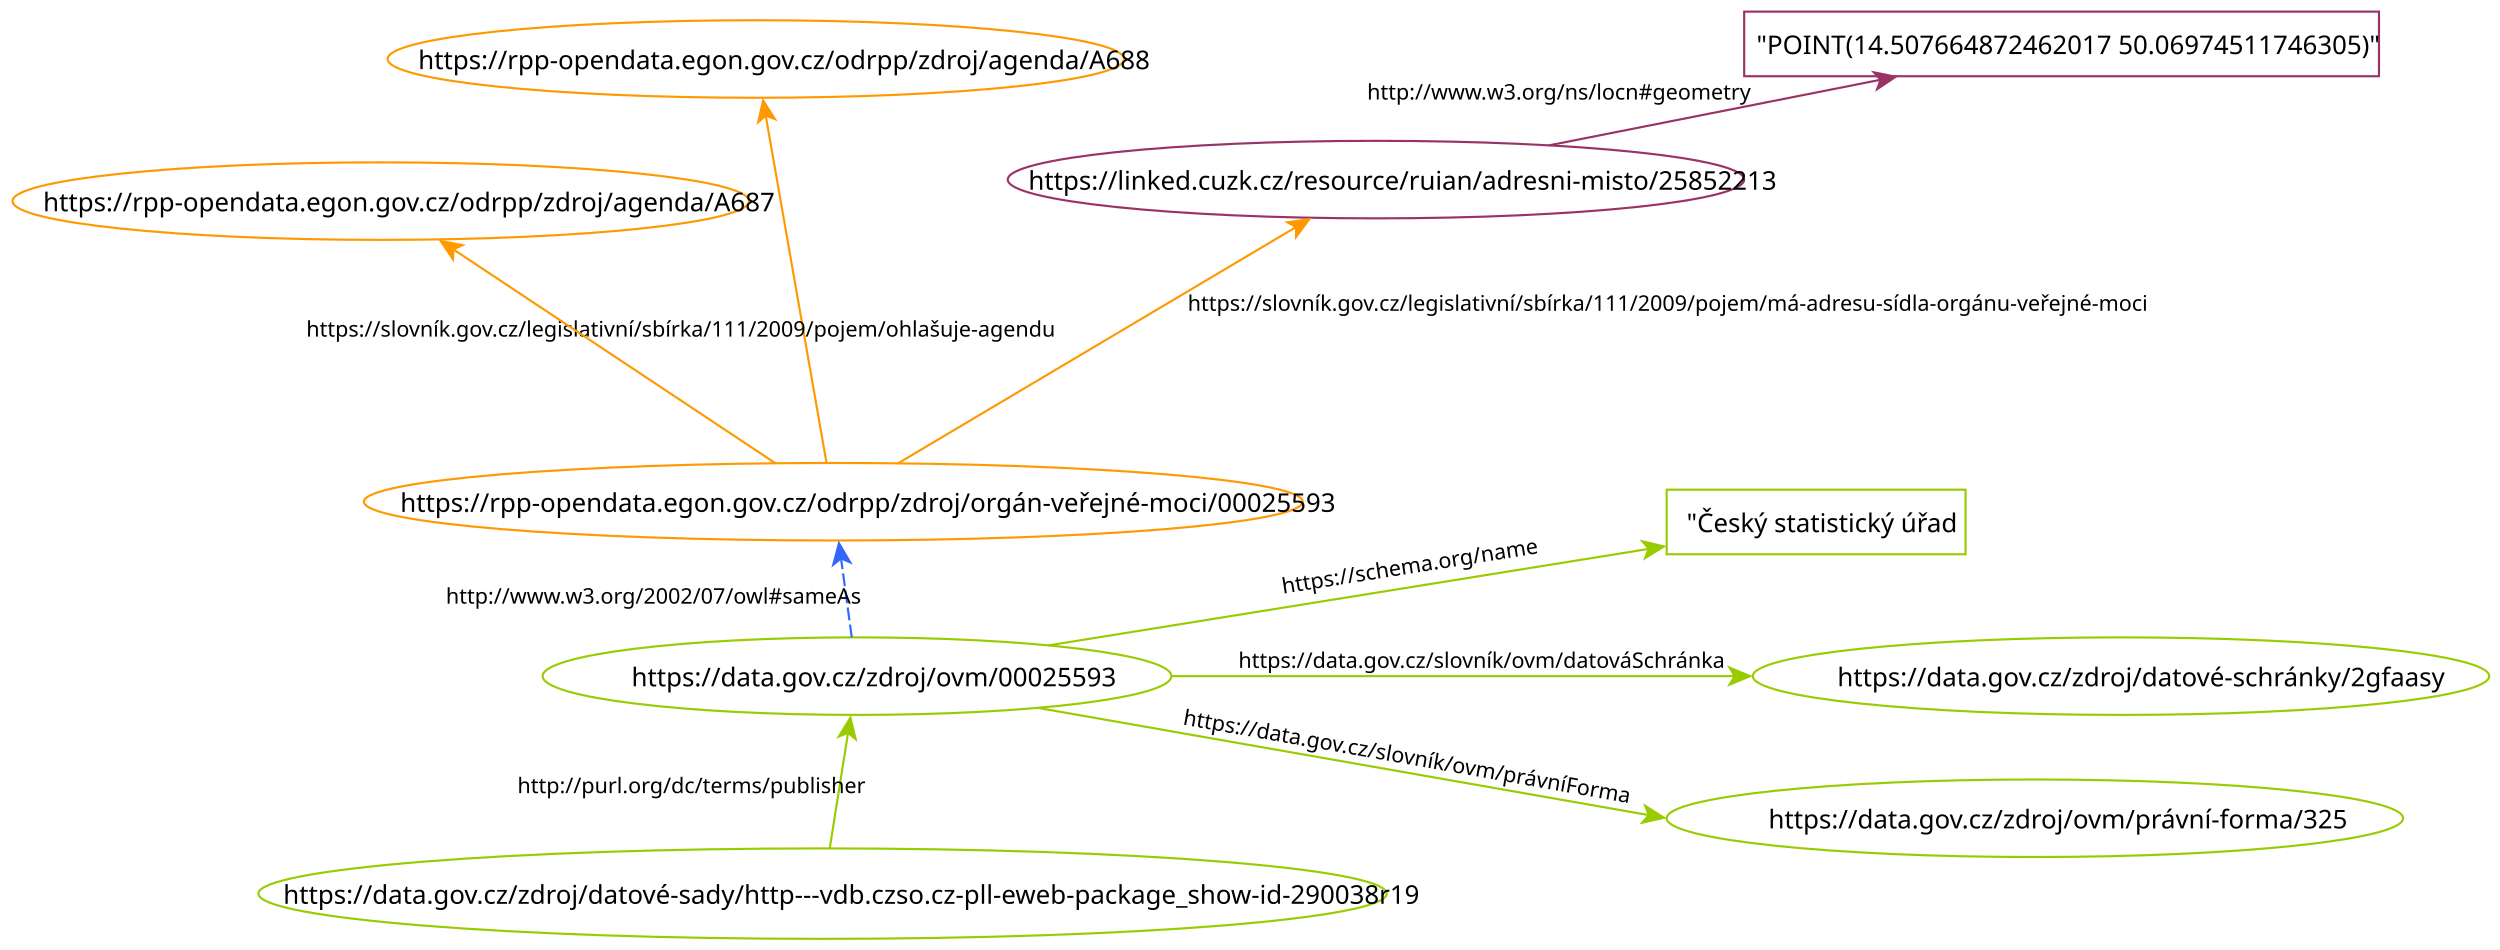
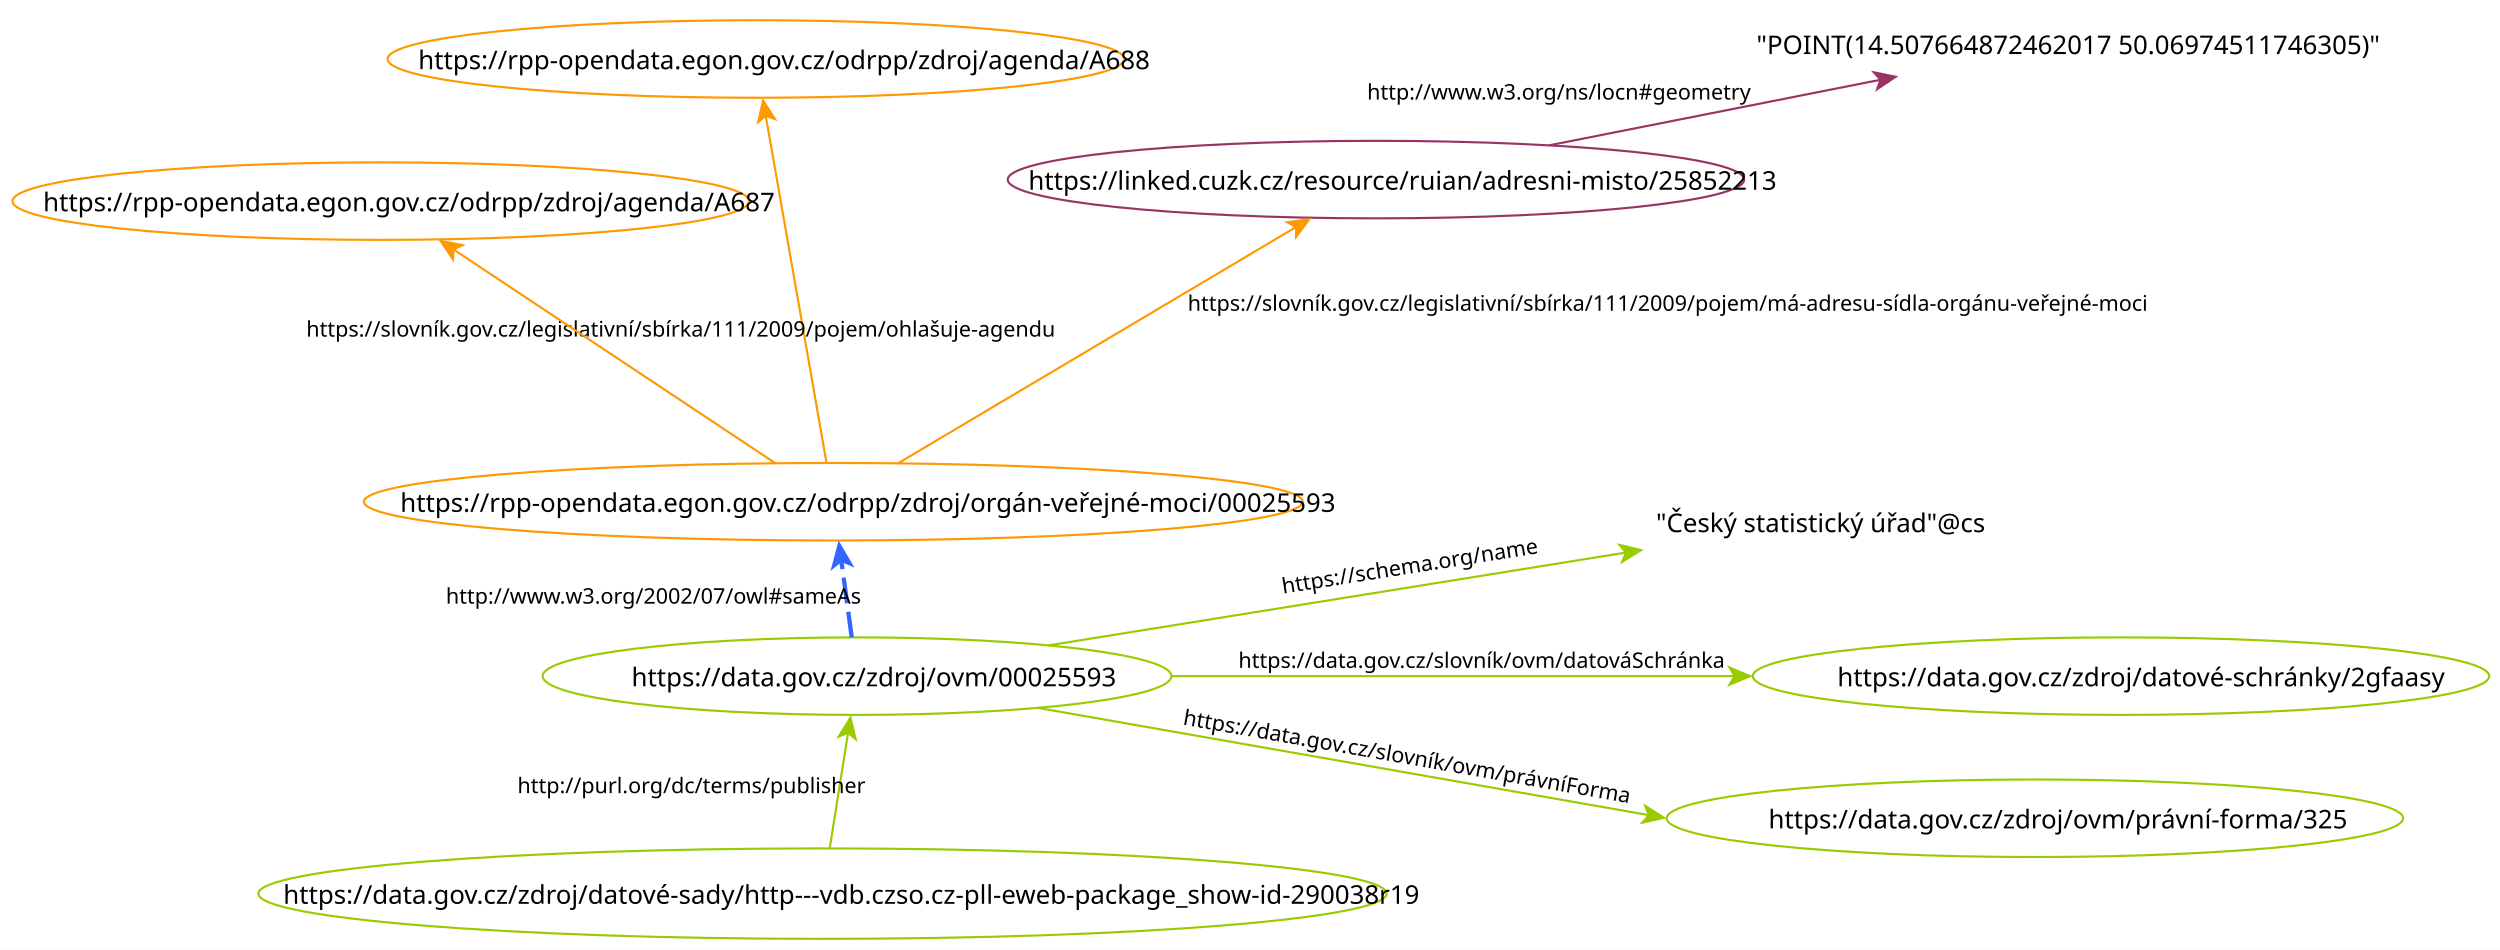
<svg xmlns="http://www.w3.org/2000/svg" fill-opacity="1" color-rendering="auto" color-interpolation="auto" text-rendering="auto" stroke="black" stroke-linecap="square" width="1161" stroke-miterlimit="10" shape-rendering="auto" stroke-opacity="1" fill="black" stroke-dasharray="none" font-weight="normal" stroke-width="1" height="441" font-family="'Dialog'" font-style="normal" stroke-linejoin="miter" font-size="12px" stroke-dashoffset="0" image-rendering="auto">
  <defs id="genericDefs" />
  <g>
    <defs id="defs1">
      <clipPath clipPathUnits="userSpaceOnUse" id="clipPath1">
        <path d="M0 0 L1161 0 L1161 441 L0 441 L0 0 Z" />
      </clipPath>
      <clipPath clipPathUnits="userSpaceOnUse" id="clipPath2">
        <path d="M60 1 L1221 1 L1221 442 L60 442 L60 1 Z" />
      </clipPath>
      <clipPath clipPathUnits="userSpaceOnUse" id="clipPath3">
        <path d="M-597.193 -223.926 L546.169 -425.532 L622.748 8.768 L-520.614 210.374 L-597.193 -223.926 Z" />
      </clipPath>
      <clipPath clipPathUnits="userSpaceOnUse" id="clipPath4">
        <path d="M-543.4 -353.463 L603.306 -171.843 L534.318 263.728 L-612.388 82.108 L-543.4 -353.463 Z" />
      </clipPath>
    </defs>
    <g fill="white" text-rendering="geometricPrecision" shape-rendering="geometricPrecision" transform="translate(-60,-1)" stroke="white">
      <rect x="60" width="1161" height="441" y="1" clip-path="url(#clipPath2)" stroke="none" />
    </g>
    <g stroke-linecap="butt" transform="matrix(1,0,0,1,-60,-1)" fill="rgb(153,204,0)" text-rendering="geometricPrecision" shape-rendering="geometricPrecision" stroke="rgb(153,204,0)" stroke-miterlimit="1.45">
      <ellipse rx="262" fill="none" ry="21" clip-path="url(#clipPath2)" cx="442" cy="416" />
      <text x="191.538" y="420.714" clip-path="url(#clipPath2)" fill="black" font-family="sans-serif" stroke="none" xml:space="preserve">https://data.gov.cz/zdroj/datové-sady/http---vdb.czso.cz-pll-eweb-package_show-id-290038r19</text>
      <ellipse rx="146" fill="none" ry="18" clip-path="url(#clipPath2)" cx="458" cy="315" />
      <text x="353.269" y="319.714" clip-path="url(#clipPath2)" fill="black" font-family="sans-serif" stroke="none" xml:space="preserve">https://data.gov.cz/zdroj/ovm/00025593</text>
      <ellipse rx="171" fill="none" ry="18" clip-path="url(#clipPath2)" cx="1045" cy="315" />
      <text x="913.264" y="319.714" clip-path="url(#clipPath2)" fill="black" font-family="sans-serif" stroke="none" xml:space="preserve">https://data.gov.cz/zdroj/datové-schránky/2gfaasy</text>
      <ellipse rx="171" fill="none" ry="18" clip-path="url(#clipPath2)" cx="1005" cy="381" />
      <text x="881.276" y="385.714" clip-path="url(#clipPath2)" fill="black" font-family="sans-serif" stroke="none" xml:space="preserve">https://data.gov.cz/zdroj/ovm/právní-forma/325</text>
-       <rect fill="none" x="834" width="138.8" height="30" y="228.409" clip-path="url(#clipPath2)" />
-       <text x="843.254" y="248.123" clip-path="url(#clipPath2)" fill="black" font-family="sans-serif" stroke="none" xml:space="preserve">"Český statistický úřad</text>
+       <text x="829.033" y="248.123" clip-path="url(#clipPath2)" fill="black" font-family="sans-serif" stroke="none" xml:space="preserve">"Český statistický úřad"@cs</text>
      <ellipse clip-path="url(#clipPath2)" fill="none" rx="171" cx="236.8" ry="18" cy="94.4" stroke="rgb(255,153,0)" />
      <text x="80.021" y="99.114" clip-path="url(#clipPath2)" fill="black" font-family="sans-serif" stroke="none" xml:space="preserve">https://rpp-opendata.egon.gov.cz/odrpp/zdroj/agenda/A687</text>
      <ellipse clip-path="url(#clipPath2)" fill="none" rx="171" cx="411" ry="18" cy="28.4" stroke="rgb(255,153,0)" />
      <text x="254.221" y="33.114" clip-path="url(#clipPath2)" fill="black" font-family="sans-serif" stroke="none" xml:space="preserve">https://rpp-opendata.egon.gov.cz/odrpp/zdroj/agenda/A688</text>
      <ellipse clip-path="url(#clipPath2)" fill="none" rx="171" cx="699" ry="18" cy="84.4" stroke="rgb(153,51,102)" />
      <text x="537.583" y="89.114" clip-path="url(#clipPath2)" fill="black" font-family="sans-serif" stroke="none" xml:space="preserve">https://linked.cuzk.cz/resource/ruian/adresni-misto/25852213</text>
-       <rect x="870" y="6.4" clip-path="url(#clipPath2)" fill="none" width="294.8" height="30" stroke="rgb(153,51,102)" />
      <text x="875.691" y="26.114" clip-path="url(#clipPath2)" fill="black" font-family="sans-serif" stroke="none" xml:space="preserve">"POINT(14.507664872462017 50.06974511746305)"</text>
      <ellipse clip-path="url(#clipPath2)" fill="none" rx="218" cx="447" ry="18" cy="234" stroke="rgb(255,153,0)" />
      <text x="245.871" y="238.714" clip-path="url(#clipPath2)" fill="black" font-family="sans-serif" stroke="none" xml:space="preserve">https://rpp-opendata.egon.gov.cz/odrpp/zdroj/orgán-veřejné-moci/00025593</text>
      <path fill="none" d="M445.327 395.002 L453.897 340.898" clip-path="url(#clipPath2)" />
      <path d="M455.149 332.997 L448.333 344.067 L453.741 341.886 L458.21 345.631 Z" clip-path="url(#clipPath2)" stroke="none" />
    </g>
    <g font-size="10px" stroke-linecap="butt" transform="matrix(1,0,0,1,-60,-1)" text-rendering="geometricPrecision" font-family="sans-serif" shape-rendering="geometricPrecision" stroke-miterlimit="1.45">
      <text x="300.301" xml:space="preserve" y="369.328" clip-path="url(#clipPath2)" stroke="none">http://purl.org/dc/terms/publisher</text>
    </g>
    <g stroke-linecap="butt" transform="matrix(1,0,0,1,-60,-1)" fill="rgb(153,204,0)" text-rendering="geometricPrecision" shape-rendering="geometricPrecision" stroke="rgb(153,204,0)" stroke-miterlimit="1.45">
      <path fill="none" d="M604 315 L866 315" clip-path="url(#clipPath2)" />
      <path d="M874 315 L862 310 L865 315 L862 320 Z" clip-path="url(#clipPath2)" stroke="none" />
    </g>
    <g font-size="10px" stroke-linecap="butt" transform="matrix(1,0,0,1,-60,-1)" text-rendering="geometricPrecision" font-family="sans-serif" shape-rendering="geometricPrecision" stroke-miterlimit="1.45">
      <text x="635.111" xml:space="preserve" y="311.171" clip-path="url(#clipPath2)" stroke="none">https://data.gov.cz/slovník/ovm/datováSchránka</text>
    </g>
    <g stroke-linecap="butt" transform="matrix(1,0,0,1,-60,-1)" fill="rgb(153,204,0)" text-rendering="geometricPrecision" shape-rendering="geometricPrecision" stroke="rgb(153,204,0)" stroke-miterlimit="1.45">
      <path fill="none" d="M541.915 329.73 L826.12 379.617" clip-path="url(#clipPath2)" />
      <path d="M834 381 L823.045 374.001 L825.136 379.444 L821.316 383.85 Z" clip-path="url(#clipPath2)" stroke="none" />
    </g>
    <g font-size="10px" stroke-linecap="butt" transform="matrix(0.9848,0.1736,-0.1736,0.9848,549.236,324.2258)" text-rendering="geometricPrecision" font-family="sans-serif" shape-rendering="geometricPrecision" stroke-miterlimit="1.45">
      <text x="2" xml:space="preserve" y="12.054" clip-path="url(#clipPath3)" stroke="none">https://data.gov.cz/slovník/ovm/právníForma</text>
    </g>
    <g stroke-linecap="butt" transform="matrix(1,0,0,1,-60,-1)" fill="rgb(153,204,0)" text-rendering="geometricPrecision" shape-rendering="geometricPrecision" stroke="rgb(153,204,0)" stroke-miterlimit="1.45">
-       <path fill="none" d="M546.858 300.718 L826.101 255.834" clip-path="url(#clipPath2)" />
-       <path d="M834 254.564 L821.359 251.532 L825.114 255.992 L822.946 261.405 Z" clip-path="url(#clipPath2)" stroke="none" />
+       <path fill="none" d="M546.858 300.718 L815.501 257.538" clip-path="url(#clipPath2)" />
+       <path d="M823.4 256.268 L810.759 253.236 L814.514 257.696 L812.346 263.109 Z" clip-path="url(#clipPath2)" stroke="none" />
    </g>
    <g font-size="10px" stroke-linecap="butt" transform="matrix(0.9877,-0.1564,0.1564,0.9877,592.0041,264.1048)" text-rendering="geometricPrecision" font-family="sans-serif" shape-rendering="geometricPrecision" stroke-miterlimit="1.45">
      <text x="2" xml:space="preserve" y="12.054" clip-path="url(#clipPath4)" stroke="none">https://schema.org/name</text>
    </g>
    <g stroke-linecap="butt" transform="matrix(1,0,0,1,-60,-1)" fill="rgb(153,51,102)" text-rendering="geometricPrecision" shape-rendering="geometricPrecision" stroke="rgb(153,51,102)" stroke-miterlimit="1.45">
      <path fill="none" d="M779.313 68.509 L933.743 37.953" clip-path="url(#clipPath2)" />
      <path d="M941.591 36.4 L928.848 33.824 L932.762 38.147 L930.789 43.634 Z" clip-path="url(#clipPath2)" stroke="none" />
    </g>
    <g font-size="10px" stroke-linecap="butt" transform="matrix(1,0,0,1,-60,-1)" text-rendering="geometricPrecision" font-family="sans-serif" shape-rendering="geometricPrecision" stroke-miterlimit="1.45">
      <text x="694.893" xml:space="preserve" y="47.239" clip-path="url(#clipPath2)" stroke="none">http://www.w3.org/ns/locn#geometry</text>
    </g>
-     <g stroke-linecap="butt" transform="matrix(1,0,0,1,-60,-1)" fill="rgb(51,102,255)" text-rendering="geometricPrecision" shape-rendering="geometricPrecision" stroke-dasharray="6,2" stroke="rgb(51,102,255)" stroke-miterlimit="1.45">
-       <path fill="none" d="M455.556 297.002 L450.521 259.926" clip-path="url(#clipPath2)" />
-       <path d="M449.444 251.999 L446.105 264.563 L450.655 260.917 L456.014 263.217 Z" clip-path="url(#clipPath2)" stroke="none" />
+     <g stroke-linecap="butt" transform="matrix(1,0,0,1,-60,-1)" fill="rgb(51,102,255)" text-rendering="geometricPrecision" shape-rendering="geometricPrecision" stroke-dasharray="12,4" stroke="rgb(51,102,255)" stroke-width="2" stroke-miterlimit="1.45">
+       <path fill="none" d="M455.556 297.002 L450.655 260.917" clip-path="url(#clipPath2)" />
+       <path d="M449.444 251.999 L445.687 266.133 L450.807 262.032 L456.835 264.619 Z" clip-path="url(#clipPath2)" stroke="none" />
    </g>
    <g font-size="10px" stroke-linecap="butt" transform="matrix(1,0,0,1,-60,-1)" text-rendering="geometricPrecision" font-family="sans-serif" shape-rendering="geometricPrecision" stroke-miterlimit="1.45">
      <text x="267.067" xml:space="preserve" y="281.328" clip-path="url(#clipPath2)" stroke="none">http://www.w3.org/2002/07/owl#sameAs</text>
    </g>
    <g stroke-linecap="butt" transform="matrix(1,0,0,1,-60,-1)" fill="rgb(255,153,0)" text-rendering="geometricPrecision" shape-rendering="geometricPrecision" stroke="rgb(255,153,0)" stroke-miterlimit="1.45">
      <path fill="none" d="M443.849 216.002 L415.531 54.277" clip-path="url(#clipPath2)" />
      <path d="M414.151 46.397 L411.296 59.08 L415.704 55.262 L421.146 57.355 Z" clip-path="url(#clipPath2)" stroke="none" />
    </g>
    <g font-size="10px" stroke-linecap="butt" transform="matrix(1,0,0,1,-60,-1)" text-rendering="geometricPrecision" font-family="sans-serif" shape-rendering="geometricPrecision" stroke-miterlimit="1.45">
      <text x="202.237" xml:space="preserve" y="157.328" clip-path="url(#clipPath2)" stroke="none">https://slovník.gov.cz/legislativní/sbírka/111/2009/pojem/ohlašuje-agendu</text>
    </g>
    <g stroke-linecap="butt" transform="matrix(1,0,0,1,-60,-1)" fill="rgb(255,153,0)" text-rendering="geometricPrecision" shape-rendering="geometricPrecision" stroke="rgb(255,153,0)" stroke-miterlimit="1.45">
      <path fill="none" d="M420.104 216.137 L270.233 116.604" clip-path="url(#clipPath2)" />
      <path d="M263.569 112.178 L270.799 122.982 L271.066 117.157 L276.332 114.652 Z" clip-path="url(#clipPath2)" stroke="none" />
      <path fill="none" d="M477.032 216.172 L662.266 106.207" clip-path="url(#clipPath2)" />
      <path d="M669.145 102.124 L656.274 103.95 L661.406 106.718 L661.379 112.549 Z" clip-path="url(#clipPath2)" stroke="none" />
    </g>
    <g font-size="10px" stroke-linecap="butt" transform="matrix(1,0,0,1,-60,-1)" text-rendering="geometricPrecision" font-family="sans-serif" shape-rendering="geometricPrecision" stroke-miterlimit="1.45">
      <text x="611.567" xml:space="preserve" y="145.328" clip-path="url(#clipPath2)" stroke="none">https://slovník.gov.cz/legislativní/sbírka/111/2009/pojem/má-adresu-sídla-orgánu-veřejné-moci</text>
    </g>
  </g>
</svg>
